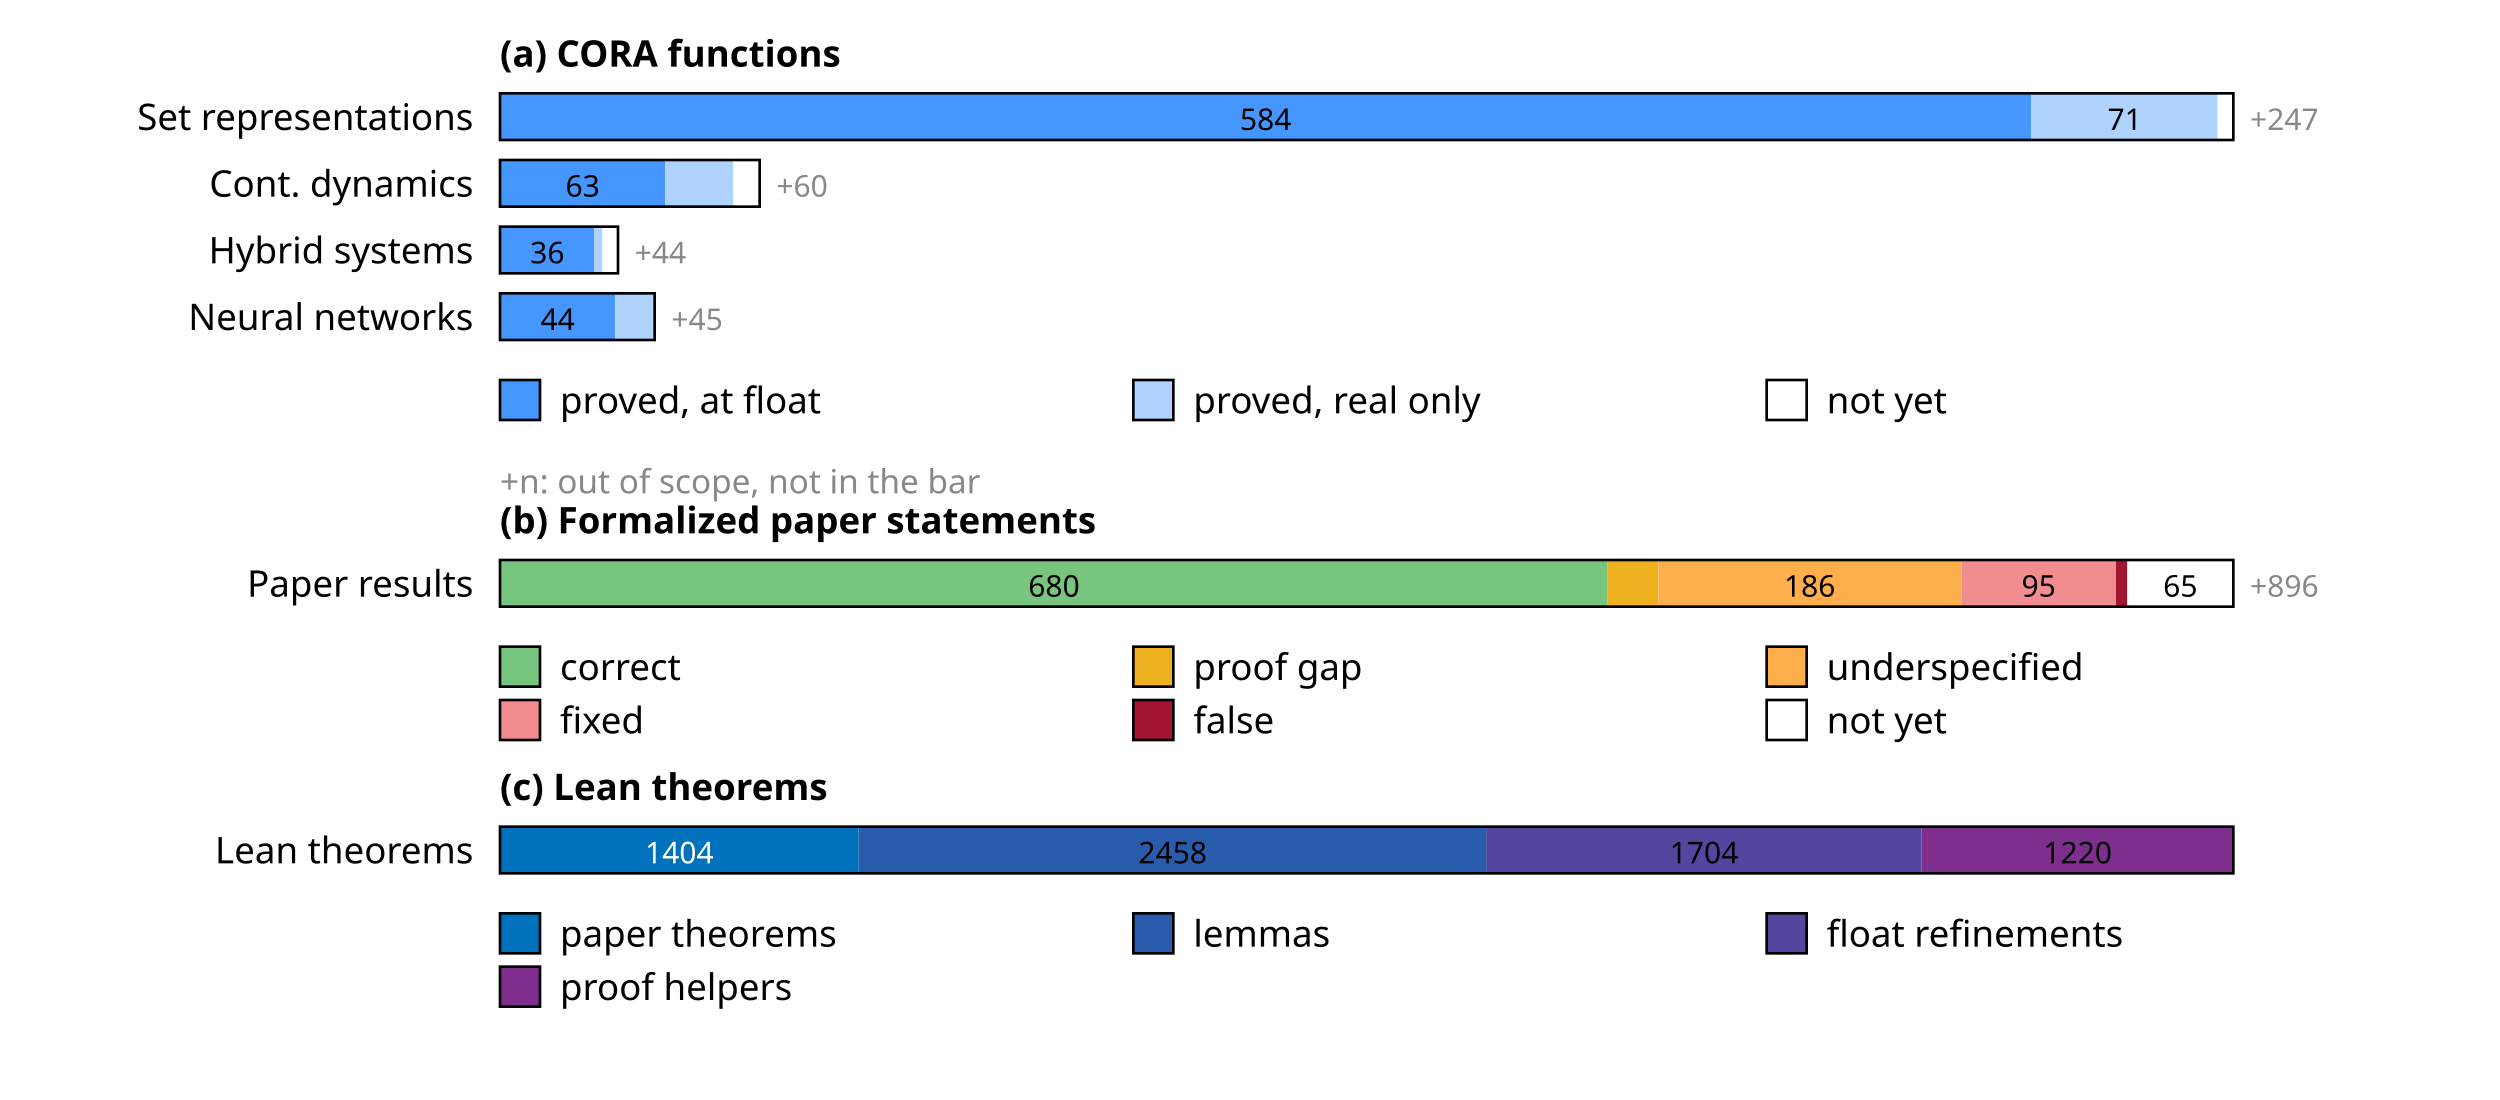
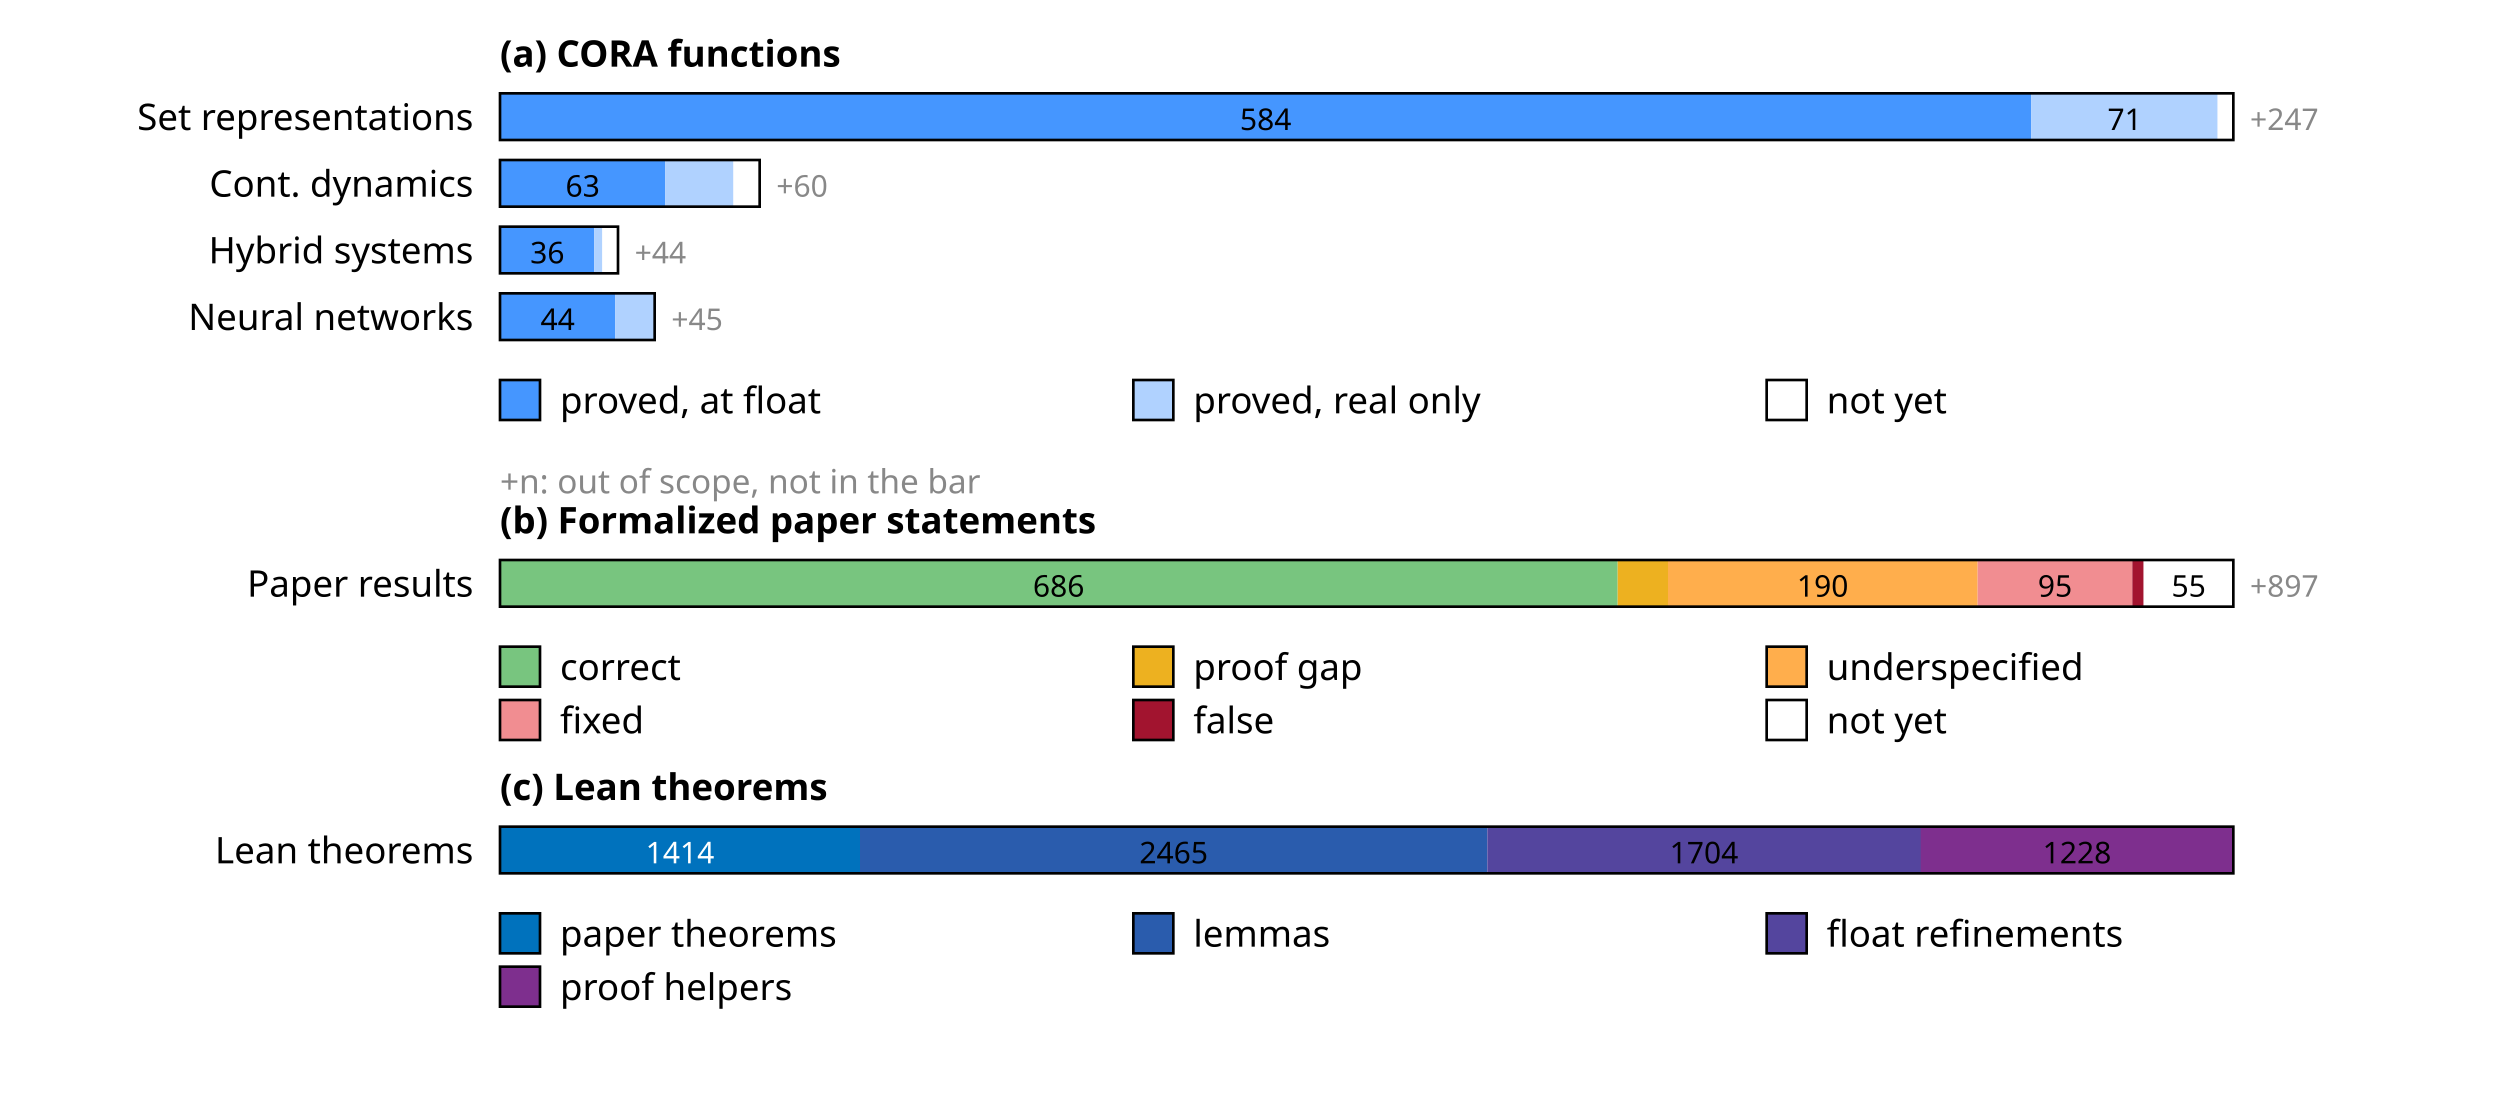
<svg xmlns="http://www.w3.org/2000/svg" width="750" height="330" font-family="sans-serif" font-size="11">
  <rect width="100%" height="100%" fill="white" />
  <text x="150" y="20" font-weight="bold">(a) CORA functions</text>
  <text x="142" y="39" text-anchor="end">Set representations</text>
  <rect x="150.0" y="28" width="459.4" height="14" fill="rgb(69,150,255)" />
  <text x="379.7" y="39" text-anchor="middle" font-size="9" fill="#000">584</text>
  <rect x="609.4" y="28" width="55.9" height="14" fill="rgb(176,210,255)" />
  <text x="637.4" y="39" text-anchor="middle" font-size="9" fill="#000">71</text>
  <rect x="665.3" y="28" width="4.7" height="14" fill="rgb(255,255,255)" />
  <rect x="150" y="28" width="520.0" height="14" fill="none" stroke="#000" stroke-width="0.8" />
  <text x="675.0" y="39" font-size="9" fill="#888">+247</text>
  <text x="142" y="59" text-anchor="end">Cont. dynamics</text>
  <rect x="150.0" y="48" width="49.6" height="14" fill="rgb(69,150,255)" />
  <text x="174.8" y="59" text-anchor="middle" font-size="9" fill="#000">63</text>
  <rect x="199.6" y="48" width="20.5" height="14" fill="rgb(176,210,255)" />
  <rect x="220.0" y="48" width="7.9" height="14" fill="rgb(255,255,255)" />
  <rect x="150" y="48" width="77.9" height="14" fill="none" stroke="#000" stroke-width="0.8" />
  <text x="232.9" y="59" font-size="9" fill="#888">+60</text>
  <text x="142" y="79" text-anchor="end">Hybrid systems</text>
  <rect x="150.0" y="68" width="28.3" height="14" fill="rgb(69,150,255)" />
  <text x="164.2" y="79" text-anchor="middle" font-size="9" fill="#000">36</text>
  <rect x="178.3" y="68" width="2.4" height="14" fill="rgb(176,210,255)" />
  <rect x="180.7" y="68" width="4.7" height="14" fill="rgb(255,255,255)" />
  <rect x="150" y="68" width="35.4" height="14" fill="none" stroke="#000" stroke-width="0.8" />
  <text x="190.4" y="79" font-size="9" fill="#888">+44</text>
  <text x="142" y="99" text-anchor="end">Neural networks</text>
  <rect x="150.0" y="88" width="34.6" height="14" fill="rgb(69,150,255)" />
  <text x="167.3" y="99" text-anchor="middle" font-size="9" fill="#000">44</text>
  <rect x="184.6" y="88" width="11.8" height="14" fill="rgb(176,210,255)" />
  <rect x="150" y="88" width="46.4" height="14" fill="none" stroke="#000" stroke-width="0.8" />
  <text x="201.4" y="99" font-size="9" fill="#888">+45</text>
  <rect x="150" y="114" width="12" height="12" fill="rgb(69,150,255)" stroke="#000" stroke-width="0.8" />
  <text x="168" y="124">proved, at float</text>
  <rect x="340" y="114" width="12" height="12" fill="rgb(176,210,255)" stroke="#000" stroke-width="0.8" />
  <text x="358" y="124">proved, real only</text>
  <rect x="530" y="114" width="12" height="12" fill="rgb(255,255,255)" stroke="#000" stroke-width="0.8" />
  <text x="548" y="124">not yet</text>
  <text x="150" y="148" font-size="10" fill="#888">+n: out of scope, not in the bar</text>
  <text x="150" y="160" font-weight="bold">(b) Formalized paper statements</text>
  <text x="142" y="179" text-anchor="end">Paper results</text>
-   <rect x="150.0" y="168" width="332.3" height="14" fill="rgb(120,197,127)" />
-   <text x="316.2" y="179" text-anchor="middle" font-size="9" fill="#000">680</text>
-   <rect x="482.3" y="168" width="15.2" height="14" fill="rgb(237,177,32)" />
-   <rect x="497.5" y="168" width="90.9" height="14" fill="rgb(255,174,76)" />
-   <text x="542.9" y="179" text-anchor="middle" font-size="9" fill="#000">186</text>
-   <rect x="588.4" y="168" width="46.4" height="14" fill="rgb(241,141,145)" />
-   <text x="611.6" y="179" text-anchor="middle" font-size="9" fill="#000">95</text>
-   <rect x="634.8" y="168" width="3.4" height="14" fill="rgb(162,20,47)" />
-   <rect x="638.2" y="168" width="31.8" height="14" fill="rgb(255,255,255)" />
-   <text x="654.1" y="179" text-anchor="middle" font-size="9" fill="#000">65</text>
+   <rect x="150.0" y="168" width="335.3" height="14" fill="rgb(120,197,127)" />
+   <text x="317.6" y="179" text-anchor="middle" font-size="9" fill="#000">686</text>
+   <rect x="485.3" y="168" width="15.2" height="14" fill="rgb(237,177,32)" />
+   <rect x="500.4" y="168" width="92.9" height="14" fill="rgb(255,174,76)" />
+   <text x="546.8" y="179" text-anchor="middle" font-size="9" fill="#000">190</text>
+   <rect x="593.3" y="168" width="46.4" height="14" fill="rgb(241,141,145)" />
+   <text x="616.5" y="179" text-anchor="middle" font-size="9" fill="#000">95</text>
+   <rect x="639.7" y="168" width="3.4" height="14" fill="rgb(162,20,47)" />
+   <rect x="643.1" y="168" width="26.9" height="14" fill="rgb(255,255,255)" />
+   <text x="656.6" y="179" text-anchor="middle" font-size="9" fill="#000">55</text>
  <rect x="150" y="168" width="520.0" height="14" fill="none" stroke="#000" stroke-width="0.8" />
-   <text x="675.0" y="179" font-size="9" fill="#888">+896</text>
+   <text x="675.0" y="179" font-size="9" fill="#888">+897</text>
  <rect x="150" y="194" width="12" height="12" fill="rgb(120,197,127)" stroke="#000" stroke-width="0.8" />
  <text x="168" y="204">correct</text>
  <rect x="340" y="194" width="12" height="12" fill="rgb(237,177,32)" stroke="#000" stroke-width="0.8" />
  <text x="358" y="204">proof gap</text>
  <rect x="530" y="194" width="12" height="12" fill="rgb(255,174,76)" stroke="#000" stroke-width="0.8" />
  <text x="548" y="204">underspecified</text>
  <rect x="150" y="210" width="12" height="12" fill="rgb(241,141,145)" stroke="#000" stroke-width="0.8" />
  <text x="168" y="220">fixed</text>
  <rect x="340" y="210" width="12" height="12" fill="rgb(162,20,47)" stroke="#000" stroke-width="0.8" />
  <text x="358" y="220">false</text>
  <rect x="530" y="210" width="12" height="12" fill="rgb(255,255,255)" stroke="#000" stroke-width="0.8" />
  <text x="548" y="220">not yet</text>
  <text x="150" y="240" font-weight="bold">(c) Lean theorems</text>
  <text x="142" y="259" text-anchor="end">Lean theorems</text>
-   <rect x="150.0" y="248" width="107.6" height="14" fill="rgb(0,114,189)" />
-   <text x="203.8" y="259" text-anchor="middle" font-size="9" fill="#fff">1404</text>
-   <rect x="257.6" y="248" width="188.4" height="14" fill="rgb(42,92,173)" />
-   <text x="351.8" y="259" text-anchor="middle" font-size="9" fill="#000">2458</text>
-   <rect x="445.9" y="248" width="130.6" height="14" fill="rgb(84,69,158)" />
+   <rect x="150.0" y="248" width="108.0" height="14" fill="rgb(0,114,189)" />
+   <text x="204.0" y="259" text-anchor="middle" font-size="9" fill="#fff">1414</text>
+   <rect x="258.0" y="248" width="188.2" height="14" fill="rgb(42,92,173)" />
+   <text x="352.1" y="259" text-anchor="middle" font-size="9" fill="#000">2465</text>
+   <rect x="446.2" y="248" width="130.1" height="14" fill="rgb(84,69,158)" />
  <text x="511.2" y="259" text-anchor="middle" font-size="9" fill="#000">1704</text>
-   <rect x="576.5" y="248" width="93.5" height="14" fill="rgb(126,47,142)" />
-   <text x="623.3" y="259" text-anchor="middle" font-size="9" fill="#000">1220</text>
+   <rect x="576.2" y="248" width="93.8" height="14" fill="rgb(126,47,142)" />
+   <text x="623.1" y="259" text-anchor="middle" font-size="9" fill="#000">1228</text>
  <rect x="150" y="248" width="520.0" height="14" fill="none" stroke="#000" stroke-width="0.8" />
  <rect x="150" y="274" width="12" height="12" fill="rgb(0,114,189)" stroke="#000" stroke-width="0.8" />
  <text x="168" y="284">paper theorems</text>
  <rect x="340" y="274" width="12" height="12" fill="rgb(42,92,173)" stroke="#000" stroke-width="0.8" />
  <text x="358" y="284">lemmas</text>
  <rect x="530" y="274" width="12" height="12" fill="rgb(84,69,158)" stroke="#000" stroke-width="0.8" />
  <text x="548" y="284">float refinements</text>
  <rect x="150" y="290" width="12" height="12" fill="rgb(126,47,142)" stroke="#000" stroke-width="0.8" />
  <text x="168" y="300">proof helpers</text>
</svg>
